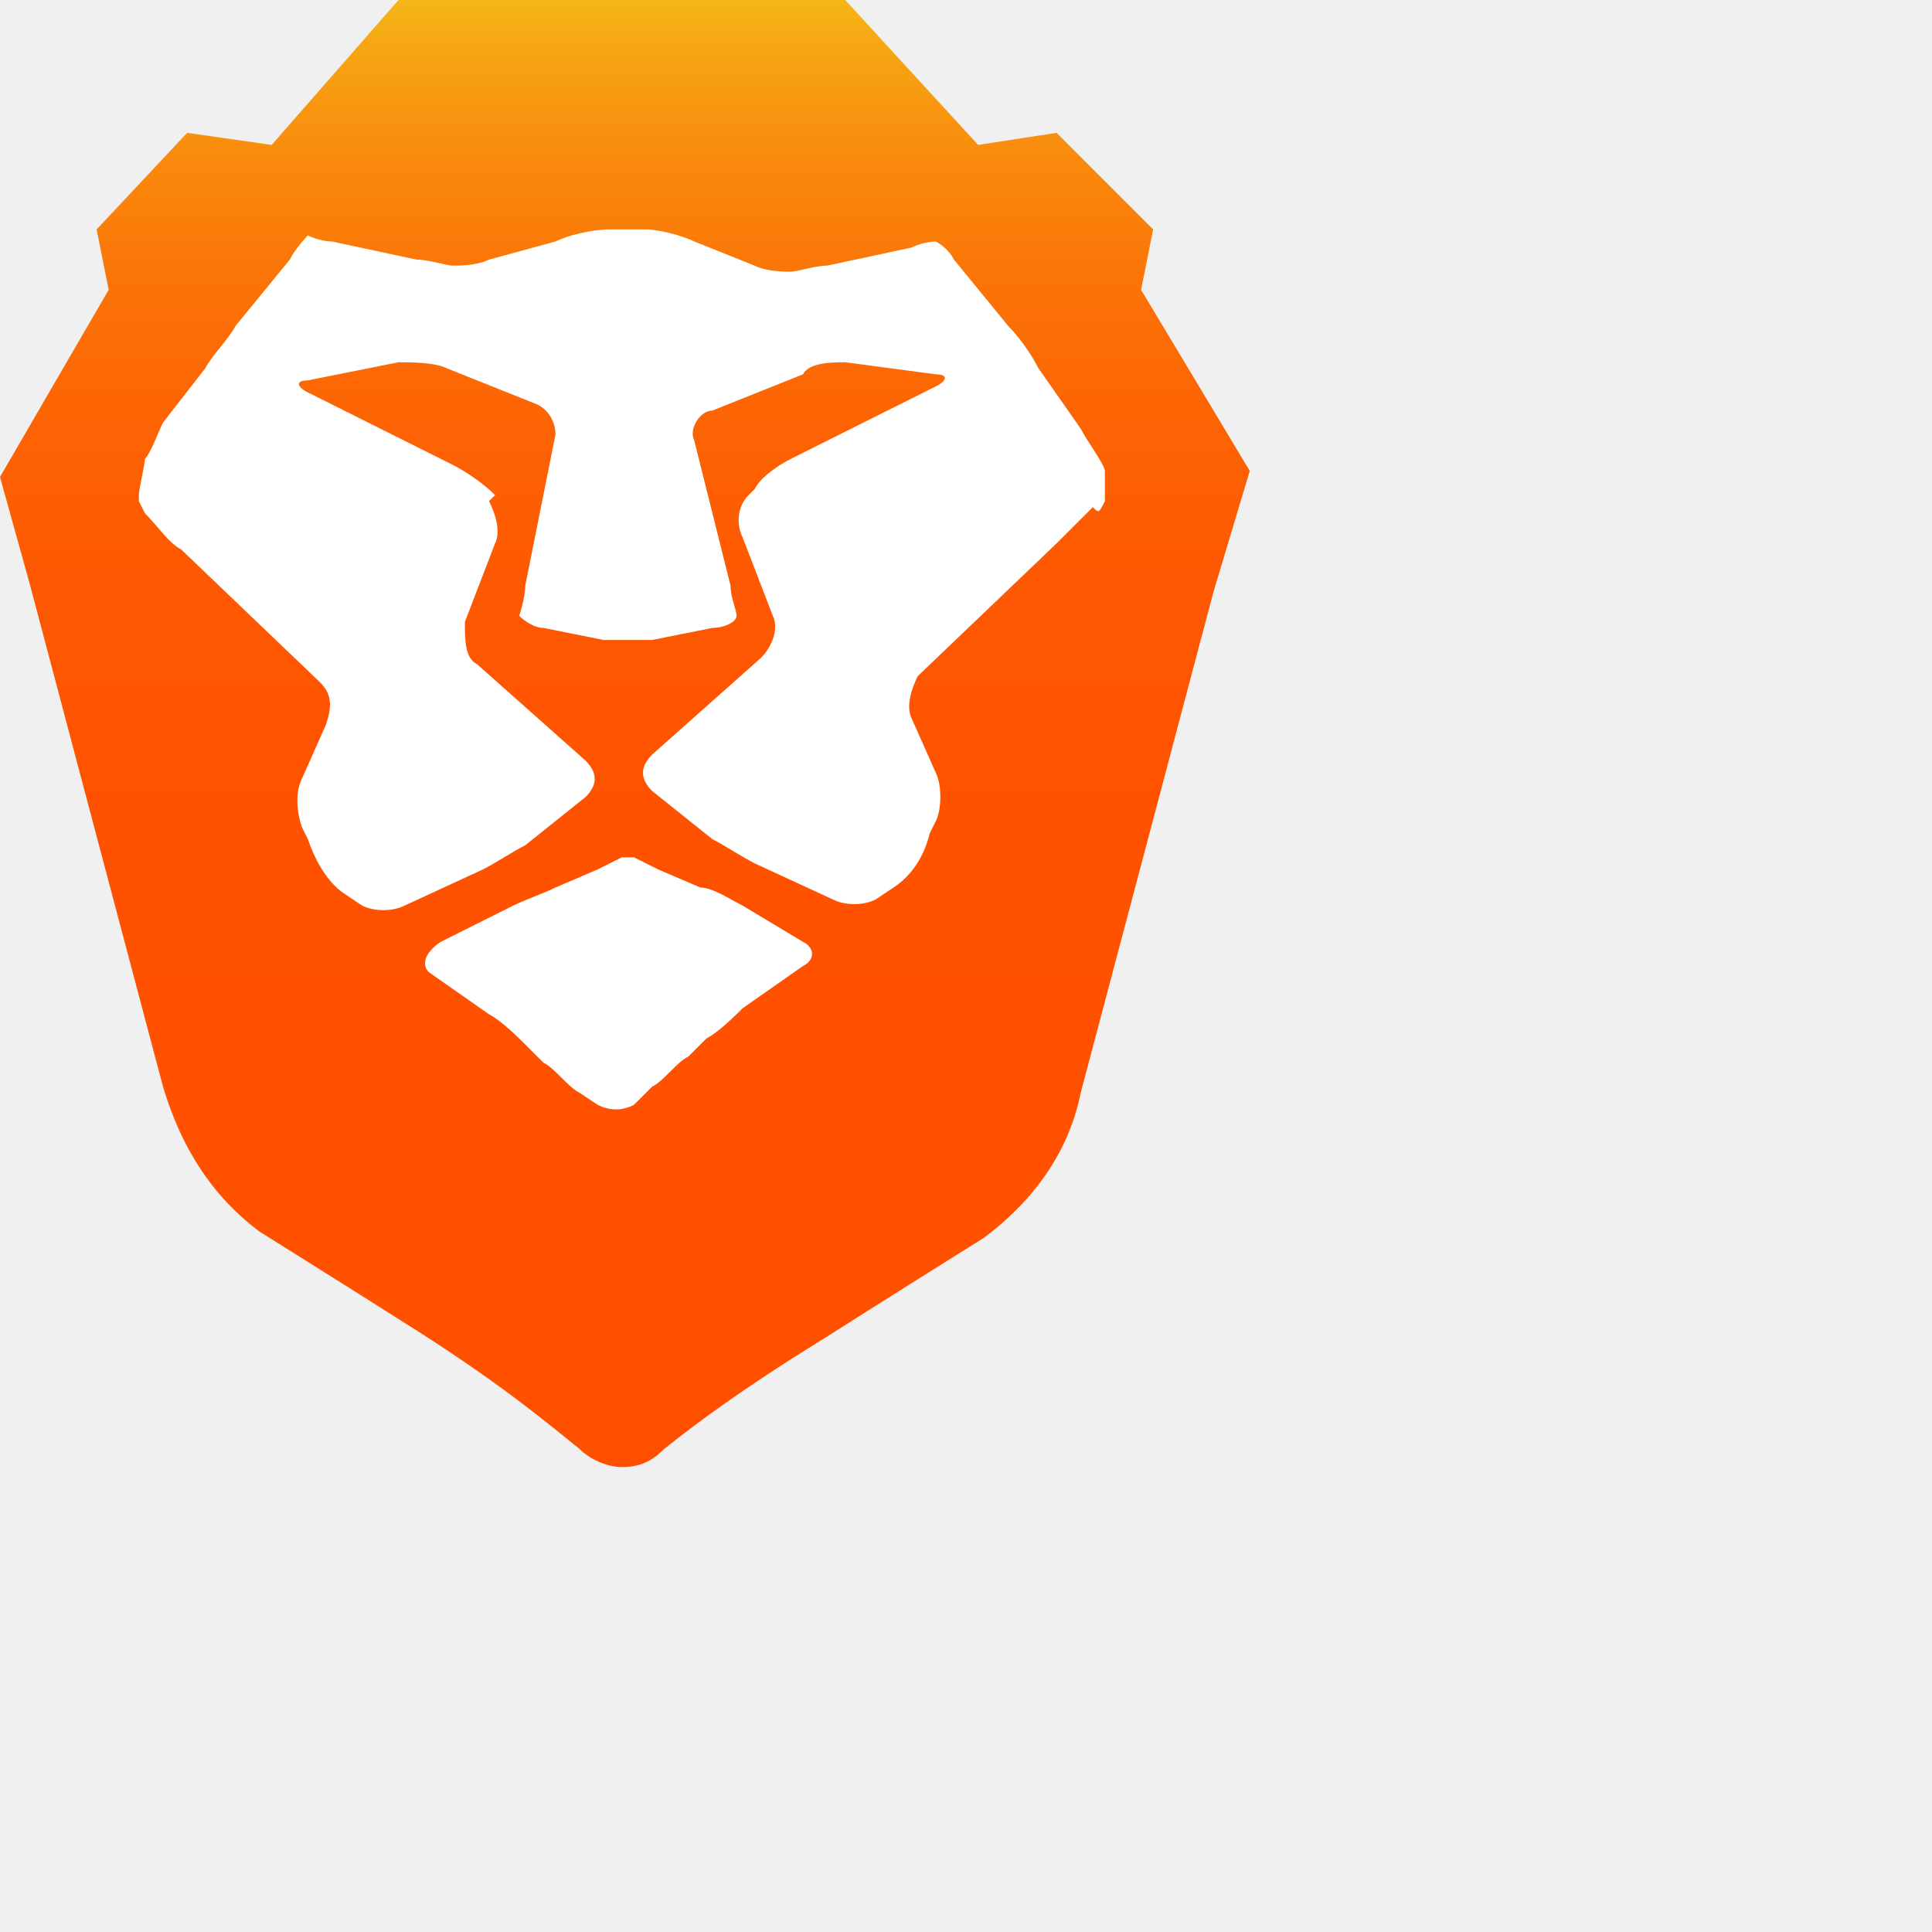
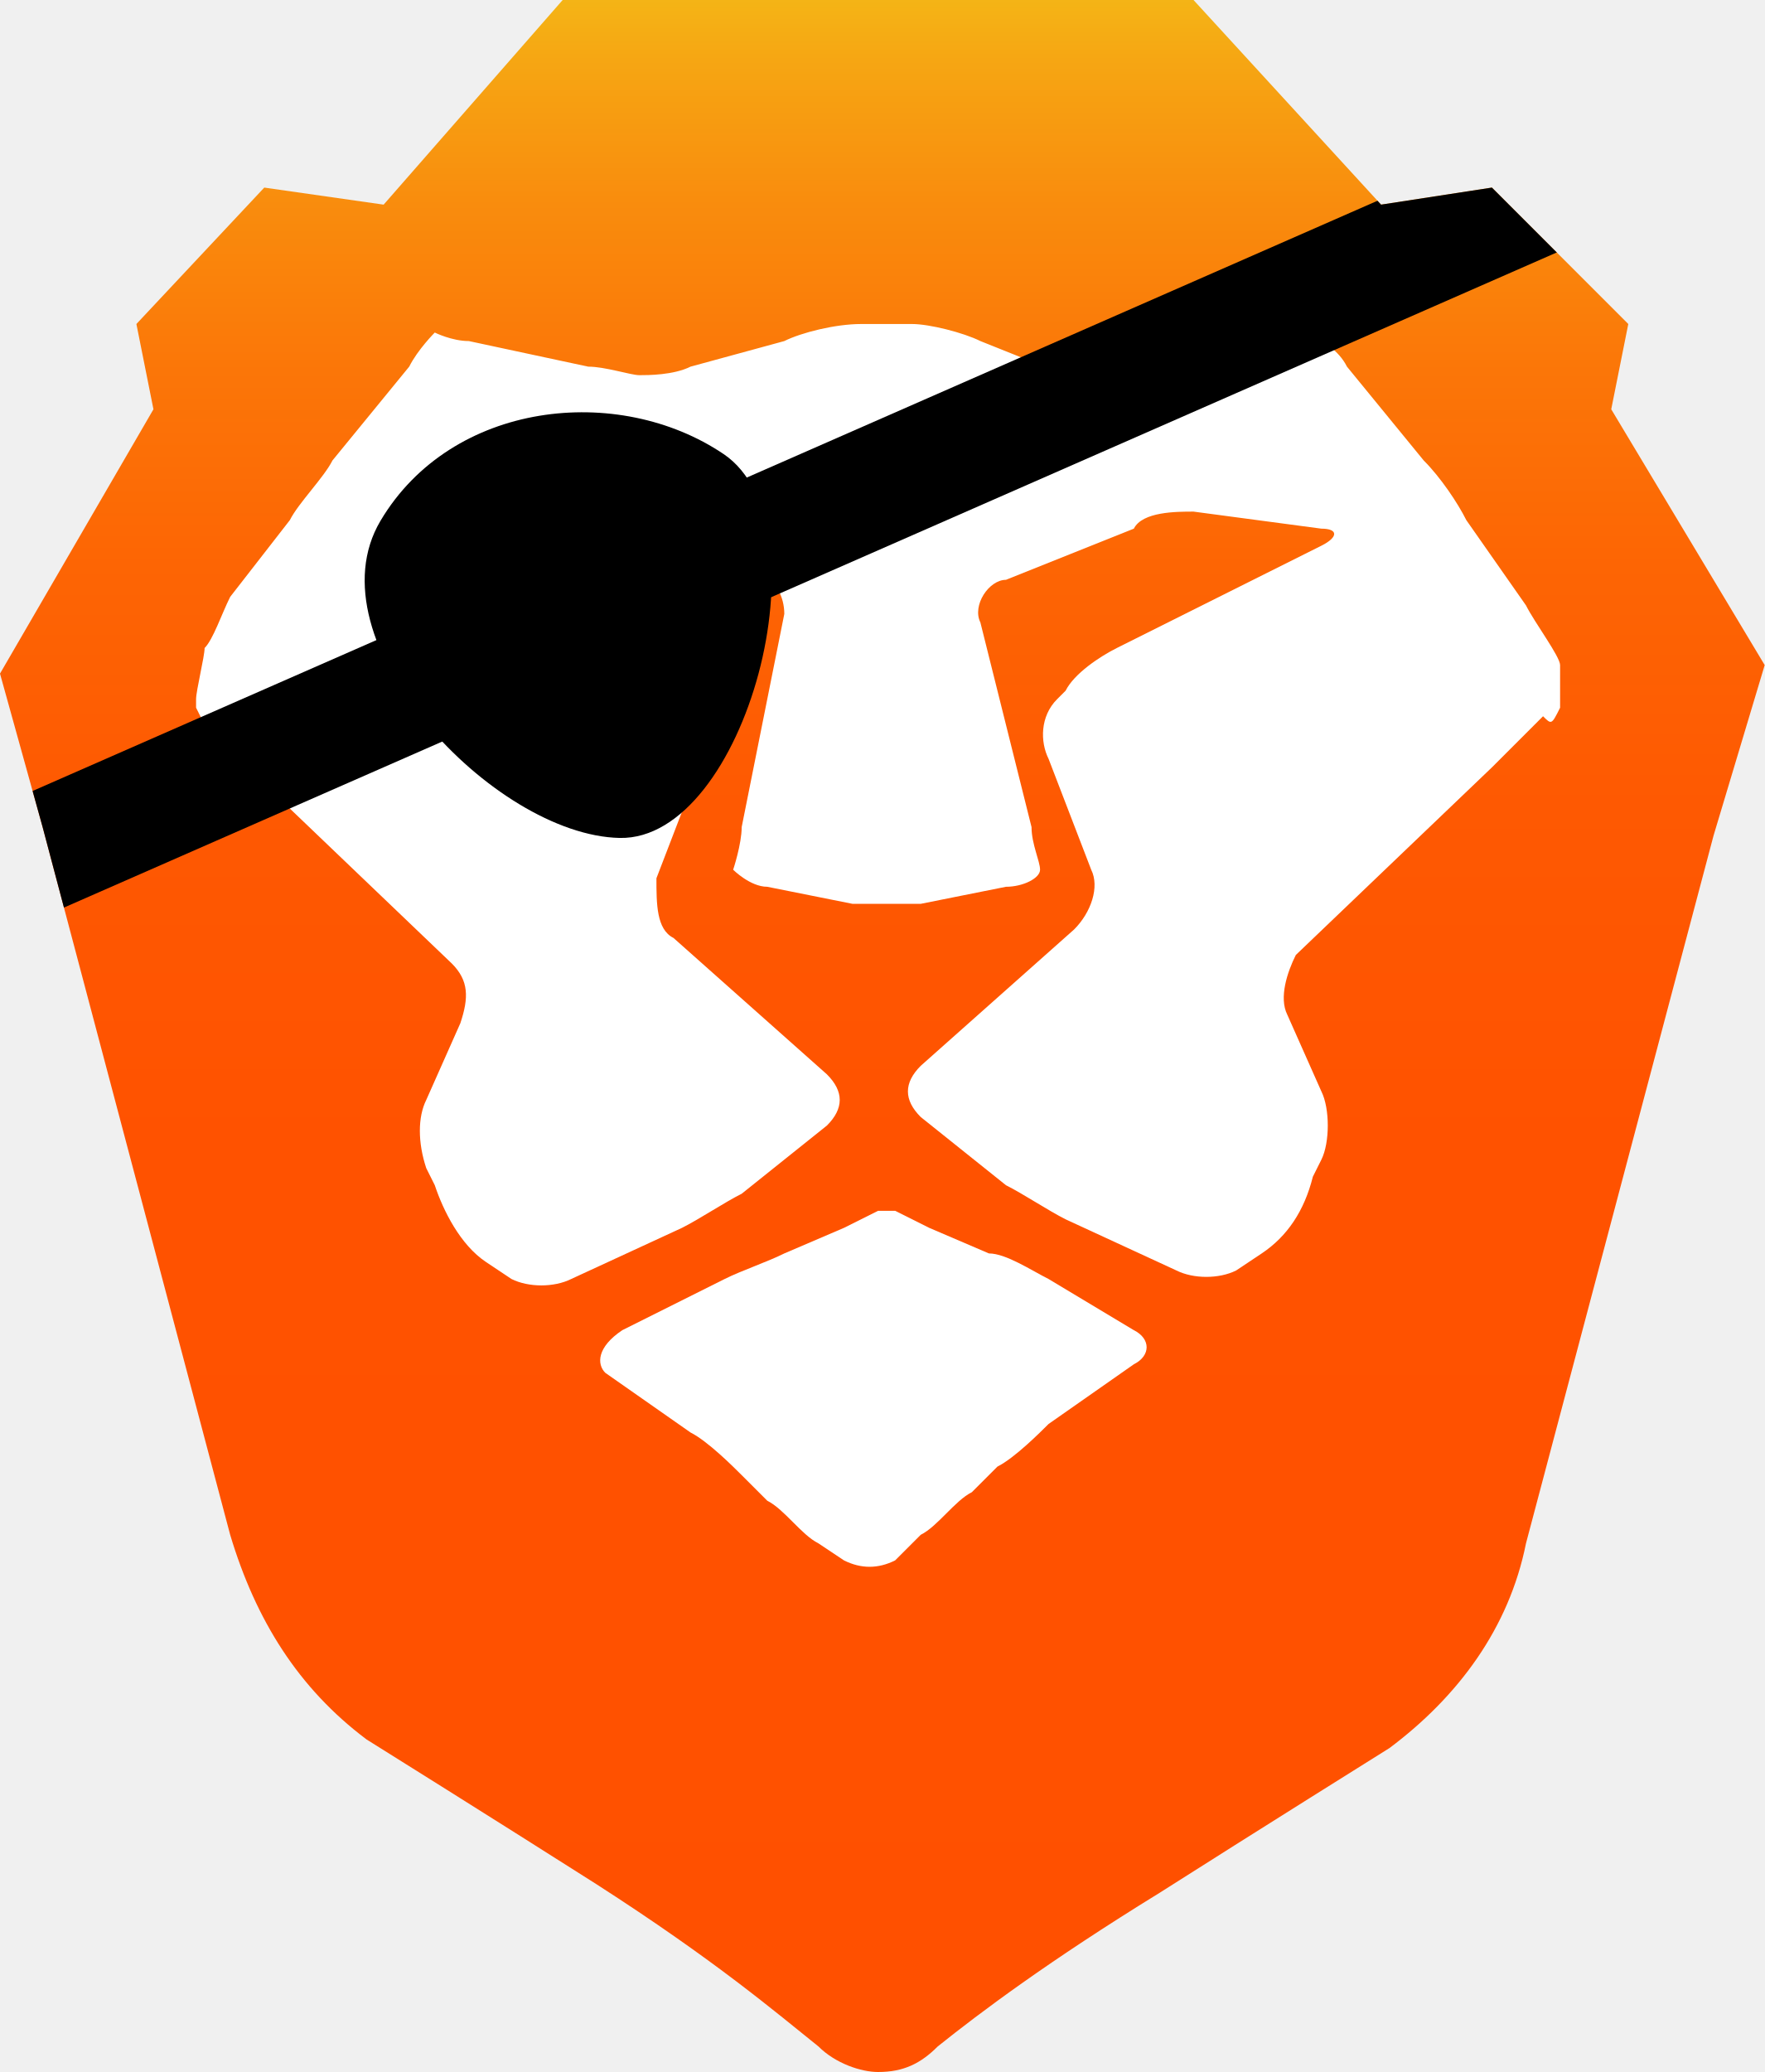
- <svg xmlns="http://www.w3.org/2000/svg" version="1.1" id="Layer_1" x="0px" y="0px" viewBox="0 0 32 32" style="enable-background:new 0 0 32 32;" xml:space="preserve">
-   <style type="text/css">
- 	.st0{fill:url(#SVGID_1_);}
- 	.st1{fill:#FFFFFF;}
- </style>
-   <g>
-     <linearGradient id="SVGID_1_" gradientUnits="userSpaceOnUse" x1="10.326" y1="9.094947e-13" x2="10.326" y2="24.237">
-       <stop offset="0" style="stop-color:#F4B616" />
-       <stop offset="3.295147e-02" style="stop-color:#F6A613" />
-       <stop offset="0.102" style="stop-color:#F98C0D" />
-       <stop offset="0.182" style="stop-color:#FB7608" />
-       <stop offset="0.275" style="stop-color:#FD6504" />
-       <stop offset="0.39" style="stop-color:#FE5902" />
-       <stop offset="0.552" style="stop-color:#FF5200" />
-       <stop offset="1" style="stop-color:#FF5000" />
+ <svg xmlns="http://www.w3.org/2000/svg" xmlns:xlink="http://www.w3.org/1999/xlink" width="207px" height="243px" viewBox="0 0 207 243" version="1.1">
+   <defs>
+     <linearGradient x1="49.886%" y1="3.74277654e-12%" x2="49.886%" y2="99.742%" id="linearGradient-1">
+       <stop stop-color="#F4B616" offset="0%" />
+       <stop stop-color="#F6A613" offset="3.295%" />
+       <stop stop-color="#F98C0D" offset="10.23%" />
+       <stop stop-color="#FB7608" offset="18.2%" />
+       <stop stop-color="#FD6504" offset="27.51%" />
+       <stop stop-color="#FE5902" offset="39.02%" />
+       <stop stop-color="#FF5200" offset="55.17%" />
+       <stop stop-color="#FF5000" offset="100%" />
    </linearGradient>
-     <path class="st0" d="M20.7,7.8l-1.8-3l0.2-1l-1.6-1.6l-1.3,0.2L14,0l-3.7,0l0,0L6.6,0L4.5,2.4L3.1,2.2L1.6,3.8l0.2,1L0,7.9l0.5,1.8   L2.7,18c0.3,1,0.8,1.8,1.6,2.4c0,0,1.6,1,2.7,1.7C8.4,23,9.1,23.6,9.6,24c0.2,0.2,0.5,0.3,0.7,0.3c0.3,0,0.5-0.1,0.7-0.3   c0.5-0.4,1.3-1,2.6-1.8c1.1-0.7,2.7-1.7,2.7-1.7c0.8-0.6,1.4-1.4,1.6-2.4l2.2-8.3L20.7,7.8z" />
-   </g>
-   <g>
-     <g>
-       <g>
-         <path class="st1" d="M10.9,14.4c-0.2-0.1-0.4-0.2-0.4-0.2c0,0-0.1,0-0.1,0c0,0-0.1,0-0.1,0c0,0-0.2,0.1-0.4,0.2l-0.7,0.3     c-0.2,0.1-0.5,0.2-0.7,0.3l-1.2,0.6C7,15.8,7,16,7.1,16.1l1,0.7c0.2,0.1,0.5,0.4,0.6,0.5l0.3,0.3c0.2,0.1,0.4,0.4,0.6,0.5     l0.3,0.2c0.2,0.1,0.4,0.1,0.6,0l0.3-0.3c0.2-0.1,0.4-0.4,0.6-0.5l0.3-0.3c0.2-0.1,0.5-0.4,0.6-0.5l1-0.7c0.2-0.1,0.2-0.3,0-0.4     L12.3,15c-0.2-0.1-0.5-0.3-0.7-0.3L10.9,14.4z" />
+     <path d="M207,78 L189,48 L191,38 L175,22 L162,24 L140,0 L103,0 L103,0 L66,0 L45,24 L31,22 L16,38 L18,48 L0,79 L5,97 L27,180 C30,190 35,198 43,204 C43,204 59,214 70,221 C84,230 91,236 96,240 C98,242 101,243 103,243 C106,243 108,242 110,240 C115,236 123,230 136,222 C147,215 163,205 163,205 C171,199 177,191 179,181 L201,98 L207,78 L207,78 Z" id="path-2" />
+   </defs>
+   <g id="Page-1" stroke="none" stroke-width="1" fill="none" fill-rule="evenodd">
+     <g id="shields_color">
+       <mask id="mask-3" fill="white">
+         <use xlink:href="#path-2" />
+       </mask>
+       <use id="Shape" fill="url(#linearGradient-1)" xlink:href="#path-2" />
+       <g id="Group" mask="url(#mask-3)" fill="#FFFFFF">
+         <g transform="translate(20, 30)" id="Shape">
+           <path d="M89,114 C87,113 85,112 85,112 L84,112 L83,112 C83,112 81,113 79,114 L72,117 C70,118 67,119 65,120 L53,126 C50,128 50,130 51,131 L61,138 C63,139 66,142 67,143 L70,146 C72,147 74,150 76,151 L79,153 C81,154 83,154 85,153 L88,150 C90,149 92,146 94,145 L97,142 C99,141 102,138 103,137 L113,130 C115,129 115,127 113,126 L103,120 C101,119 98,117 96,117 L89,114 L89,114 Z" />
+           <path d="M163,53 L163,52 L163,48 C163,47 160,43 159,41 L152,31 C151,29 149,26 147,24 L138,13 C137,11 135,10 135,10 L135,10 C135,10 133,10 131,11 L117,14 C115,14 112,15 111,15 C110,15 107,15 105,14 L95,10 C93,9 89,8 87,8 L84,8 L81,8 C78,8 74,9 72,10 L61,13 C59,14 56,14 55,14 C54,14 51,13 49,13 L35,10 C33,10 31,9 31,9 L31,9 C31,9 29,11 28,13 L19,24 C18,26 15,29 14,31 L7,40 C6,42 5,45 4,46 C4,47 3,51 3,52 C3,52 3,52 3,53 L4,55 C6,57 8,60 10,61 L33,83 C35,85 35,87 34,90 L30,99 C29,101 29,104 30,107 L31,109 C32,112 34,116 37,118 L40,120 C42,121 45,121 47,120 L60,114 C62,113 65,111 67,110 L77,102 C79,100 79,98 77,96 L59,80 C57,79 57,76 57,73 L62,60 C63,58 62,55 61,53 L62,52 C60,50 57,48 55,47 L31,35 C29,34 29,33 31,33 L46,30 C48,30 52,30 54,31 L69,37 C71,38 72,40 72,42 L67,67 C67,69 66,72 66,72 C66,72 68,74 70,74 L80,76 L88,76 L98,74 C100,74 102,73 102,72 C102,71 101,69 101,67 L95,43 C94,41 96,38 98,38 L113,32 C114,30 118,30 120,30 L135,32 C137,32 137,33 135,34 L111,46 C109,47 106,49 105,51 L104,52 C102,54 102,57 103,59 L108,72 C109,74 108,77 106,79 L88,95 C86,97 86,99 88,101 L98,109 C100,110 103,112 105,113 L118,119 C120,120 123,120 125,119 L128,117 C131,115 133,112 134,108 L135,106 C136,104 136,100 135,98 L131,89 C130,87 131,84 132,82 L155,60 C157,58 159,56 161,54 C162,55 162,55 163,53 L163,53 Z" />
+         </g>
      </g>
-       <g>
-         <path class="st1" d="M18.3,8.3c0-0.1,0-0.1,0-0.1c0-0.1,0-0.3,0-0.4c0-0.1-0.3-0.5-0.4-0.7l-0.7-1c-0.1-0.2-0.3-0.5-0.5-0.7     l-0.9-1.1c-0.1-0.2-0.3-0.3-0.3-0.3s0,0,0,0c0,0-0.2,0-0.4,0.1l-1.4,0.3c-0.2,0-0.5,0.1-0.6,0.1c-0.1,0-0.4,0-0.6-0.1L11.5,4     c-0.2-0.1-0.6-0.2-0.8-0.2c0,0-0.1,0-0.3,0c-0.3,0-0.3,0-0.3,0C9.8,3.8,9.4,3.9,9.2,4L8.1,4.3C7.9,4.4,7.6,4.4,7.5,4.4     c-0.1,0-0.4-0.1-0.6-0.1L5.5,4C5.3,4,5.1,3.9,5.1,3.9c0,0,0,0,0,0S4.9,4.1,4.8,4.3L3.9,5.4C3.8,5.6,3.5,5.9,3.4,6.1L2.7,7     C2.6,7.2,2.5,7.5,2.4,7.6C2.4,7.7,2.3,8.1,2.3,8.2c0,0,0,0,0,0.1c0.1,0.2,0.1,0.2,0.1,0.2C2.6,8.7,2.8,9,3,9.1l2.3,2.2     c0.2,0.2,0.2,0.4,0.1,0.7l-0.4,0.9c-0.1,0.2-0.1,0.5,0,0.8l0.1,0.2c0.1,0.3,0.3,0.7,0.6,0.9l0.3,0.2c0.2,0.1,0.5,0.1,0.7,0     l1.3-0.6c0.2-0.1,0.5-0.3,0.7-0.4l1-0.8c0.2-0.2,0.2-0.4,0-0.6l-1.8-1.6c-0.2-0.1-0.2-0.4-0.2-0.7l0.5-1.3c0.1-0.2,0-0.5-0.1-0.7     L8.2,8.2C8,8,7.7,7.8,7.5,7.7L5.1,6.5c-0.2-0.1-0.2-0.2,0-0.2L6.6,6c0.2,0,0.6,0,0.8,0.1l1.5,0.6c0.2,0.1,0.3,0.3,0.3,0.5     L8.7,9.7c0,0.2-0.1,0.5-0.1,0.5s0.2,0.2,0.4,0.2l1,0.2c0.2,0,0.6,0,0.8,0l1-0.2c0.2,0,0.4-0.1,0.4-0.2c0-0.1-0.1-0.3-0.1-0.5     l-0.6-2.4c-0.1-0.2,0.1-0.5,0.3-0.5l1.5-0.6C13.4,6,13.8,6,14,6l1.5,0.2c0.2,0,0.2,0.1,0,0.2l-2.4,1.2c-0.2,0.1-0.5,0.3-0.6,0.5     l-0.1,0.1c-0.2,0.2-0.2,0.5-0.1,0.7l0.5,1.3c0.1,0.2,0,0.5-0.2,0.7l-1.8,1.6c-0.2,0.2-0.2,0.4,0,0.6l1,0.8     c0.2,0.1,0.5,0.3,0.7,0.4l1.3,0.6c0.2,0.1,0.5,0.1,0.7,0l0.3-0.2c0.3-0.2,0.5-0.5,0.6-0.9l0.1-0.2c0.1-0.2,0.1-0.6,0-0.8     l-0.4-0.9c-0.1-0.2,0-0.5,0.1-0.7l2.3-2.2c0.2-0.2,0.4-0.4,0.6-0.6C18.2,8.5,18.2,8.5,18.3,8.3z" />
-       </g>
+       <path d="M-5.5,104.5 L190.5,18.5" id="Line" stroke="#000000" stroke-width="14" stroke-linecap="square" mask="url(#mask-3)" />
+       <path d="M47.457,56.869 C58.327,44.673 77.9,46.315 88.457,56.869 C99.014,67.424 82.363,101.853 67.904,98.737 C53.445,95.621 36.587,69.065 47.457,56.869 Z" id="Rectangle" fill="#000000" mask="url(#mask-3)" transform="translate(67.88724, 73.63138) rotate(-11) translate(-67.88724, -73.63138) " />
    </g>
  </g>
</svg>
